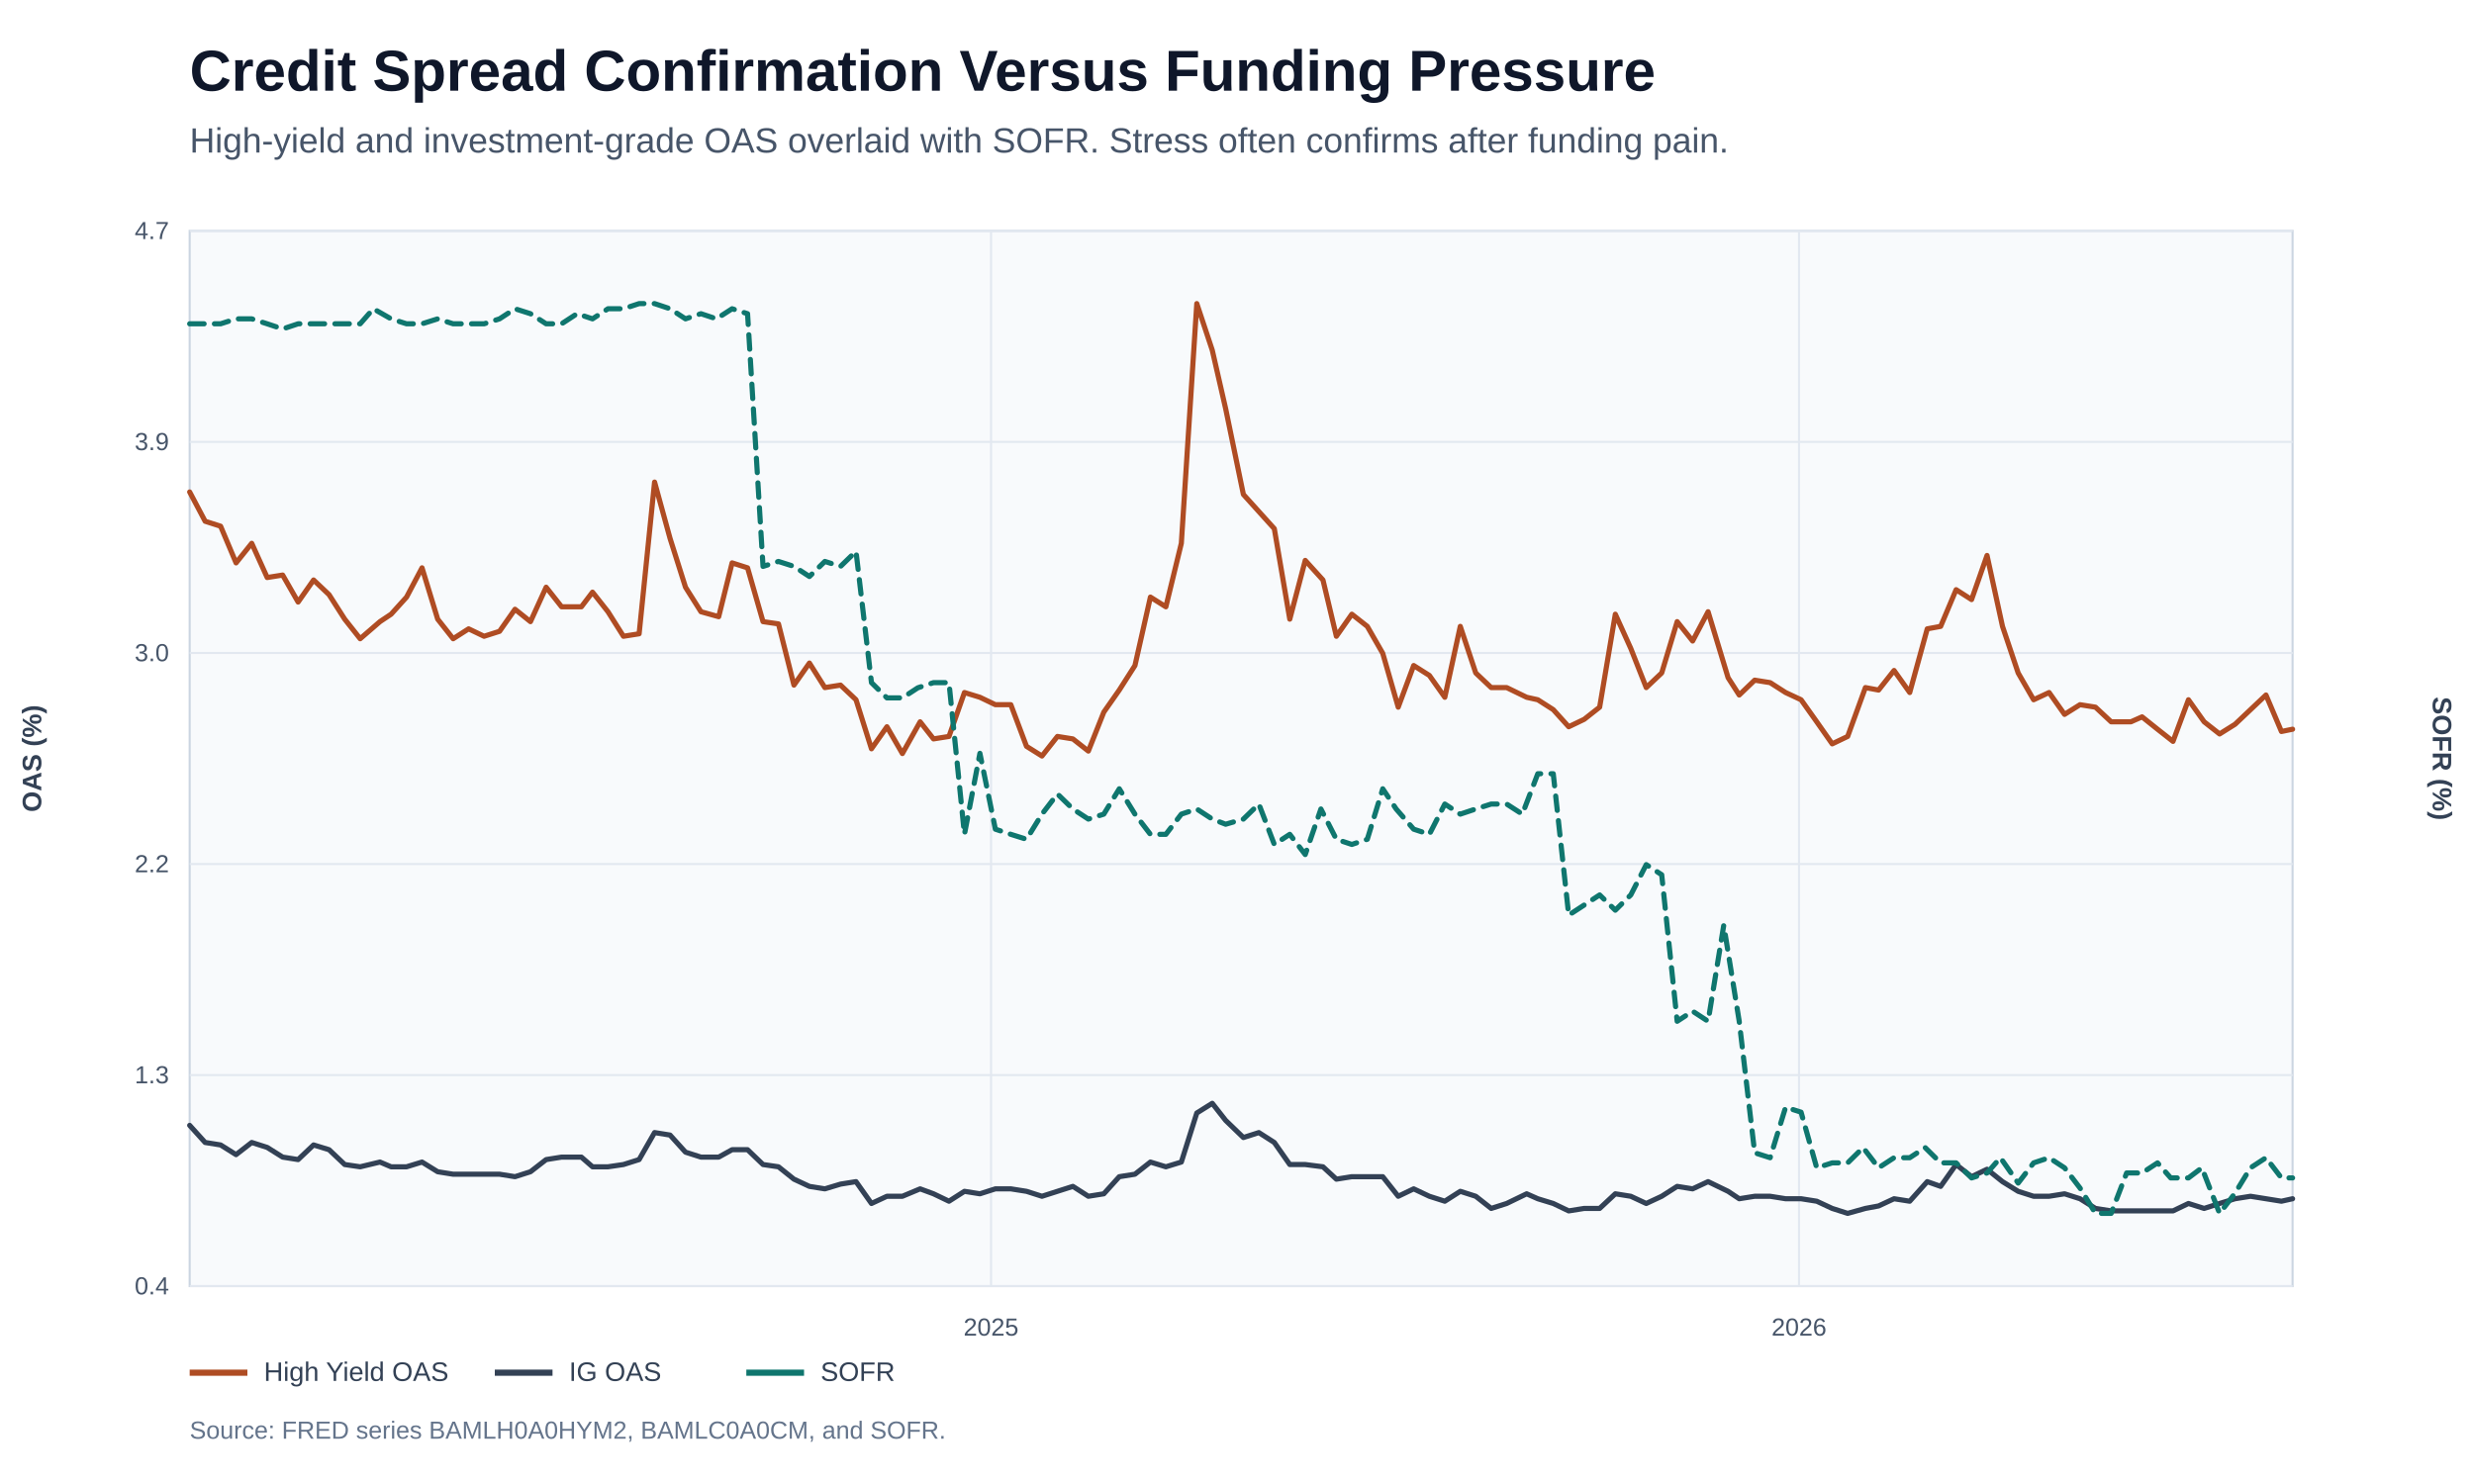
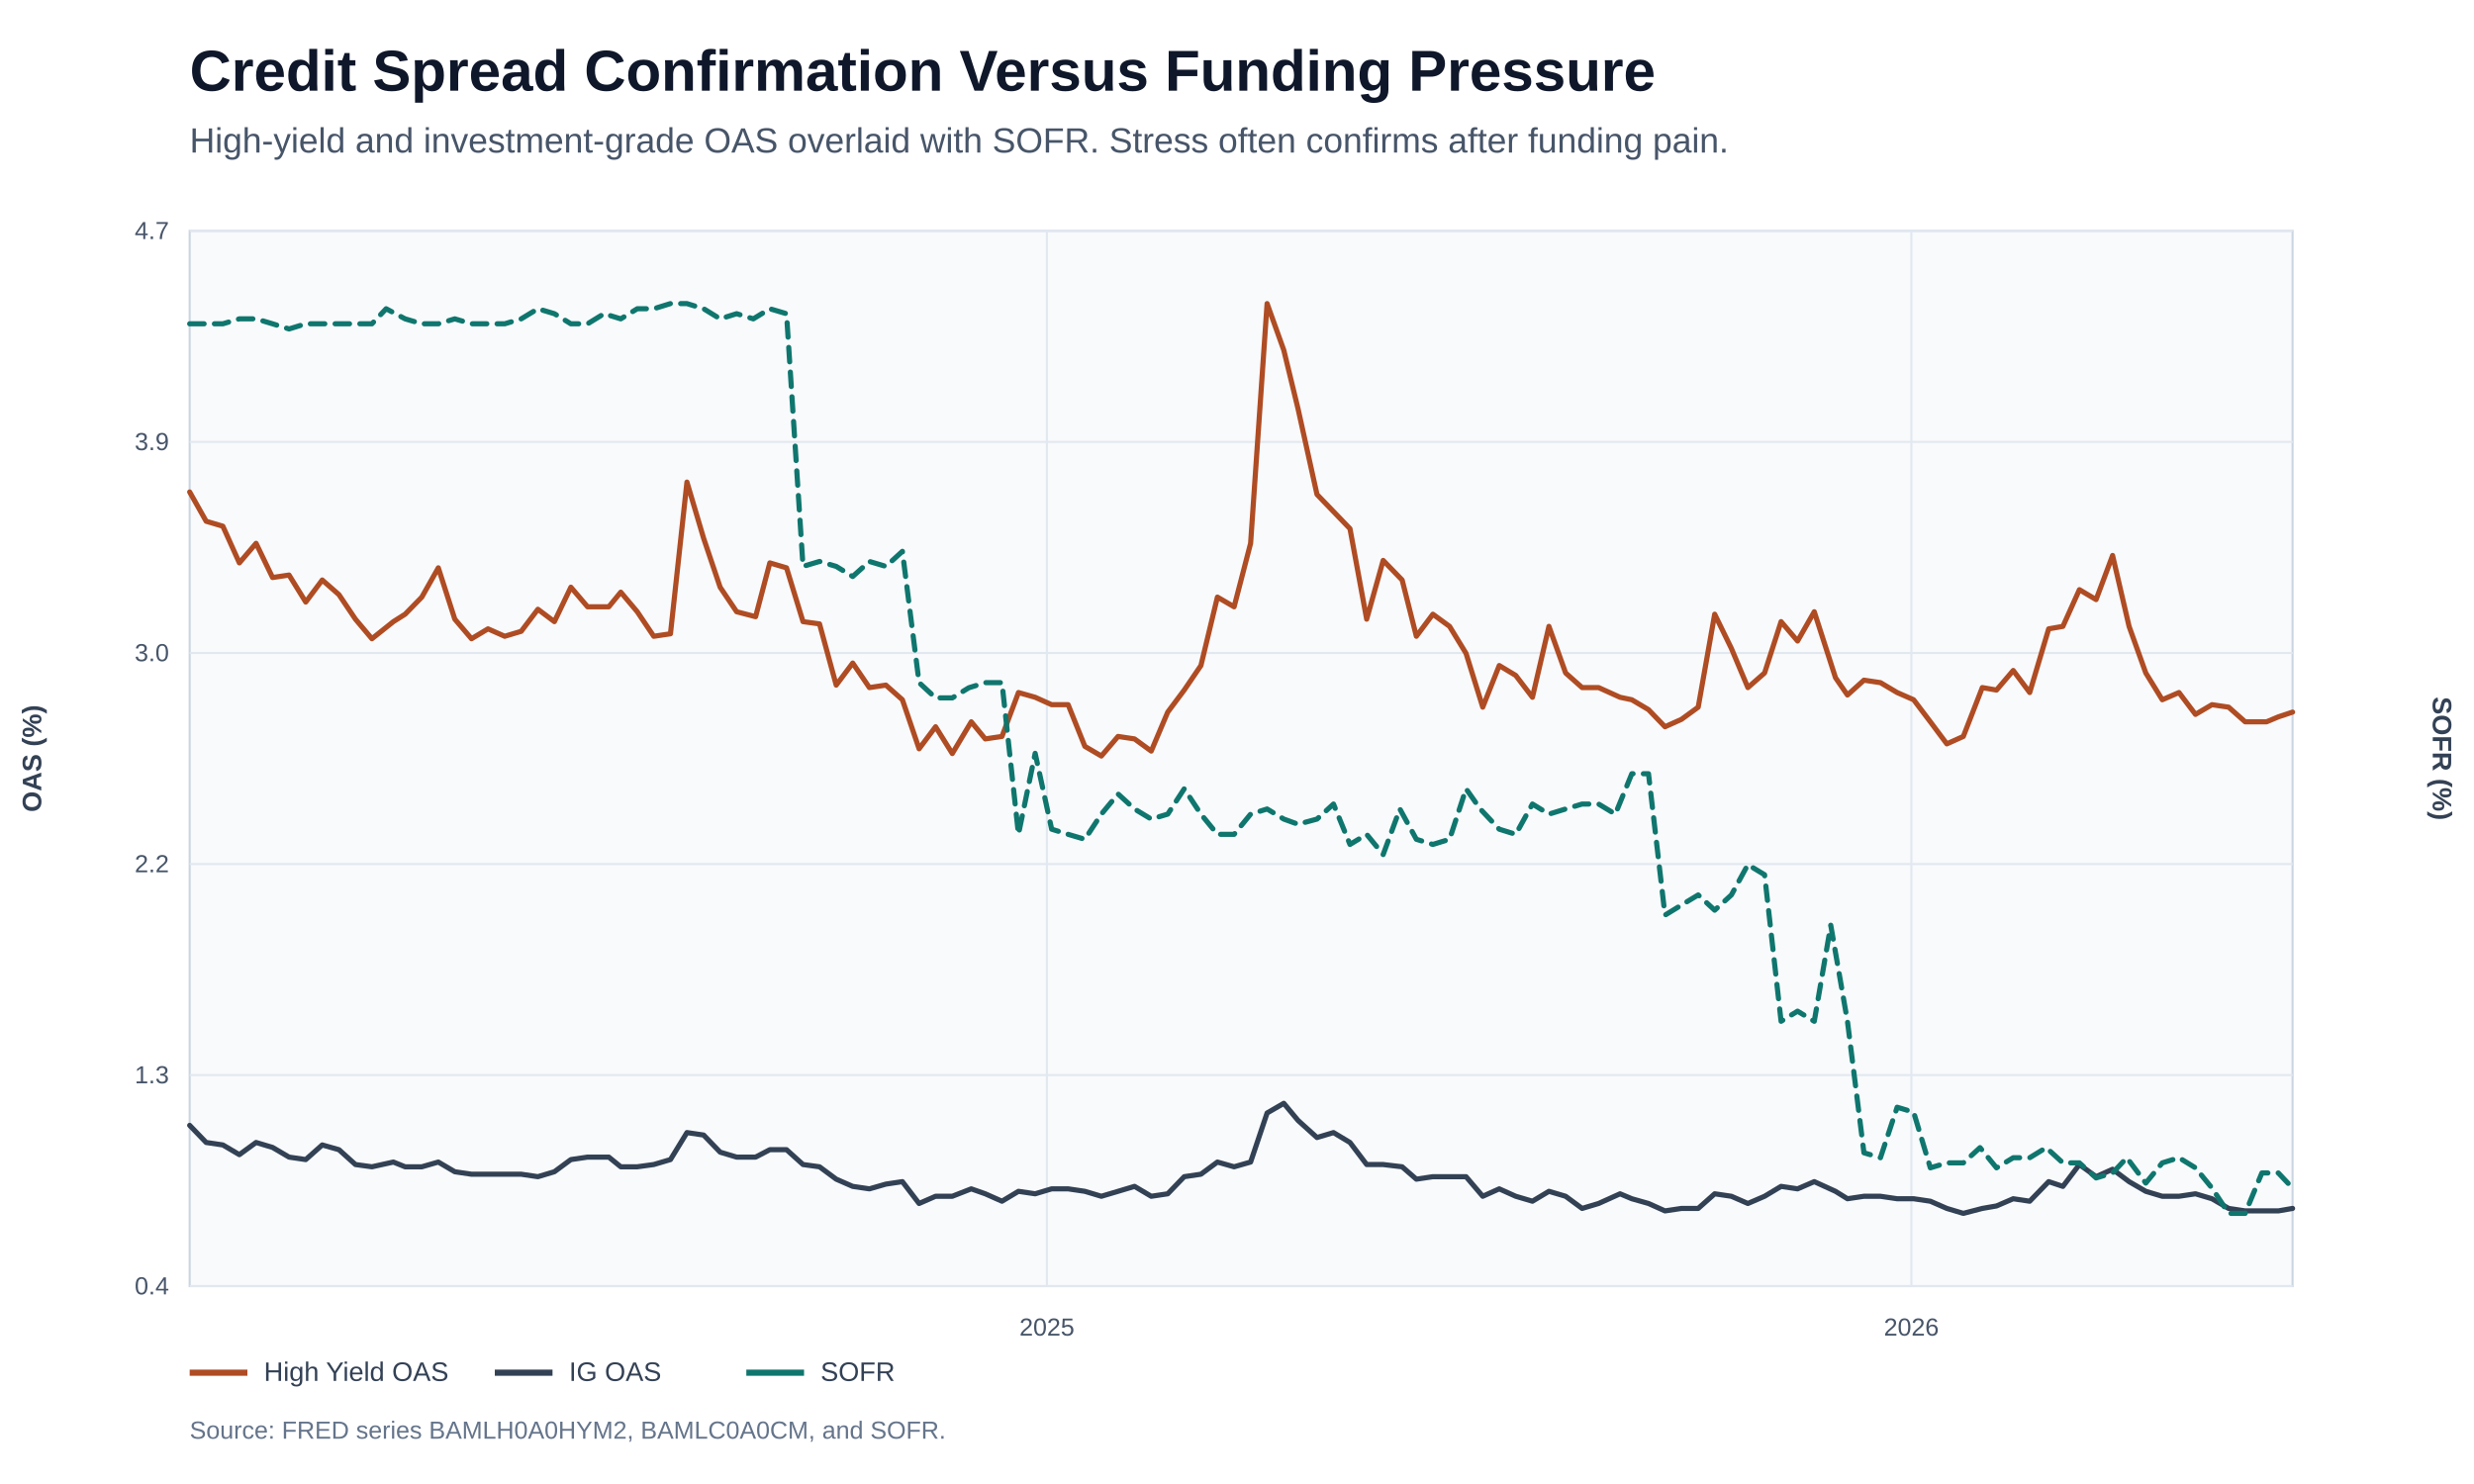
<svg xmlns="http://www.w3.org/2000/svg" viewBox="0 0 1200 720" role="img">
  <style>
  .title { font: 700 28px Arial, sans-serif; fill: #0f172a; }
  .subtitle { font: 400 17px Arial, sans-serif; fill: #475569; }
  .axis { font: 12px Arial, sans-serif; fill: #475569; }
  .label { font: 700 13px Arial, sans-serif; fill: #334155; }
  .legend { font: 13px Arial, sans-serif; fill: #334155; }
  .note { font: 12px Arial, sans-serif; fill: #64748b; }
</style>
  <rect width="1200" height="720" fill="#ffffff" />
  <text x="92" y="44" class="title">Credit Spread Confirmation Versus Funding Pressure</text>
  <text x="92" y="74" class="subtitle">High-yield and investment-grade OAS overlaid with SOFR. Stress often confirms after funding pain.</text>
  <rect x="92" y="112" width="1020" height="512" fill="#f8fafc" stroke="#cbd5e1" />
  <line x1="92" y1="624.0" x2="1112" y2="624.0" stroke="#e2e8f0" stroke-width="1" />
  <text x="82" y="628.0" text-anchor="end" class="axis">0.4</text>
  <line x1="92" y1="521.6" x2="1112" y2="521.6" stroke="#e2e8f0" stroke-width="1" />
  <text x="82" y="525.6" text-anchor="end" class="axis">1.3</text>
  <line x1="92" y1="419.2" x2="1112" y2="419.2" stroke="#e2e8f0" stroke-width="1" />
  <text x="82" y="423.2" text-anchor="end" class="axis">2.2</text>
  <line x1="92" y1="316.8" x2="1112" y2="316.8" stroke="#e2e8f0" stroke-width="1" />
  <text x="82" y="320.8" text-anchor="end" class="axis">3.0</text>
  <line x1="92" y1="214.4" x2="1112" y2="214.4" stroke="#e2e8f0" stroke-width="1" />
  <text x="82" y="218.4" text-anchor="end" class="axis">3.9</text>
  <line x1="92" y1="112.0" x2="1112" y2="112.0" stroke="#e2e8f0" stroke-width="1" />
  <text x="82" y="116.0" text-anchor="end" class="axis">4.7</text>
-   <line x1="480.7" y1="112" x2="480.7" y2="624" stroke="#e2e8f0" stroke-width="1" />
-   <text x="480.7" y="648" text-anchor="middle" class="axis">2025</text>
-   <line x1="872.6" y1="112" x2="872.6" y2="624" stroke="#e2e8f0" stroke-width="1" />
-   <text x="872.6" y="648" text-anchor="middle" class="axis">2026</text>
-   <polyline points="92.0,238.7 99.5,252.9 107.0,255.3 114.5,273.1 122.1,263.6 129.6,280.2 137.1,279.0 144.6,292.1 152.1,281.4 159.6,288.5 167.2,300.4 174.7,309.9 184.3,301.6 189.7,298.0 197.2,289.7 204.7,275.5 212.3,300.4 219.8,309.9 227.3,305.1 234.8,308.7 242.3,306.3 249.8,295.6 257.3,301.6 264.9,284.9 272.4,294.4 282.0,294.4 287.4,287.3 294.9,296.8 302.4,308.7 310.0,307.5 317.5,233.9 325.0,261.2 332.5,284.9 340.0,296.8 348.6,299.2 355.1,273.1 362.6,275.5 370.1,301.6 377.6,302.7 385.1,332.4 392.6,321.7 400.1,333.6 407.7,332.4 415.2,339.5 422.7,363.3 430.2,352.6 437.7,365.6 446.3,350.2 452.8,358.5 460.3,357.3 467.8,336.0 475.3,338.3 482.8,341.9 490.3,341.9 497.9,362.1 505.4,366.8 512.9,357.3 520.4,358.5 527.9,364.4 535.4,345.5 542.9,334.8 550.5,322.9 558.0,289.7 565.5,294.4 573.0,263.6 580.5,147.3 588.0,169.9 594.5,198.3 603.1,239.9 610.6,248.2 618.1,256.5 625.6,300.4 633.1,271.9 641.7,281.4 648.2,308.7 655.7,298.0 663.2,303.9 670.7,317.0 678.2,343.1 685.7,322.9 693.3,327.7 700.8,338.3 708.3,303.9 715.8,326.5 723.3,333.6 730.8,333.6 740.5,338.3 745.9,339.5 753.4,344.3 760.9,352.6 768.4,349.0 775.9,343.1 783.5,298.0 791.0,314.6 798.5,333.6 806.0,326.5 813.5,301.6 821.0,311.0 828.5,296.8 838.2,328.8 843.6,337.2 851.1,330.0 858.6,331.2 866.1,336.0 873.6,339.5 881.2,350.2 888.7,360.9 896.2,357.3 904.8,333.6 911.2,334.8 918.7,325.3 926.3,336.0 934.8,305.1 941.3,303.9 948.8,286.1 956.3,290.9 963.8,269.5 971.3,303.9 978.9,326.5 986.4,339.5 993.9,336.0 1001.4,346.6 1008.9,341.9 1016.4,343.1 1024.0,350.2 1033.6,350.2 1039.0,347.8 1046.5,353.8 1054.0,359.7 1061.5,339.5 1069.1,350.2 1076.6,356.1 1084.1,351.4 1091.6,344.3 1099.1,337.2 1106.6,354.9 1112.0,353.8" fill="none" stroke="#af4c23" stroke-width="2.5" stroke-linejoin="round" stroke-linecap="round" />
-   <polyline points="92.0,546.0 99.5,554.3 107.0,555.5 114.5,560.2 122.1,554.3 129.6,556.7 137.1,561.4 144.6,562.6 152.1,555.5 159.6,557.8 167.2,565.0 174.7,566.1 184.3,563.8 189.7,566.1 197.2,566.1 204.7,563.8 212.3,568.5 219.8,569.7 227.3,569.7 234.8,569.7 242.3,569.7 249.8,570.9 257.3,568.5 264.9,562.6 272.4,561.4 282.0,561.4 287.4,566.1 294.9,566.1 302.4,565.0 310.0,562.6 317.5,549.5 325.0,550.7 332.5,559.0 340.0,561.4 348.6,561.4 355.1,557.8 362.6,557.8 370.1,565.0 377.6,566.1 385.1,572.1 392.6,575.6 400.1,576.8 407.7,574.5 415.2,573.3 422.7,583.9 430.2,580.4 437.7,580.4 446.3,576.8 452.8,579.2 460.3,582.8 467.8,578.0 475.3,579.2 482.8,576.8 490.3,576.8 497.9,578.0 505.4,580.4 512.9,578.0 520.4,575.6 527.9,580.4 535.4,579.2 542.9,570.9 550.5,569.7 558.0,563.8 565.5,566.1 573.0,563.8 580.5,540.0 588.0,535.3 594.5,543.6 603.1,551.9 610.6,549.5 618.1,554.3 625.6,565.0 633.1,565.0 641.7,566.1 648.2,572.1 655.7,570.9 663.2,570.9 670.7,570.9 678.2,580.4 685.7,576.8 693.3,580.4 700.8,582.8 708.3,578.0 715.8,580.4 723.3,586.3 730.8,583.9 740.5,579.2 745.9,581.6 753.4,583.9 760.9,587.5 768.4,586.3 775.9,586.3 783.5,579.2 791.0,580.4 798.5,583.9 806.0,580.4 813.5,575.6 821.0,576.8 828.5,573.3 838.2,578.0 843.6,581.6 851.1,580.4 858.6,580.4 866.1,581.6 873.6,581.6 881.2,582.8 888.7,586.3 896.2,588.7 904.8,586.3 911.2,585.1 918.7,581.6 926.3,582.8 934.8,573.3 941.3,575.6 948.8,565.0 956.3,570.9 963.8,567.3 971.3,573.3 978.9,578.0 986.4,580.4 993.9,580.4 1001.4,579.2 1008.9,581.6 1016.4,586.3 1024.0,587.5 1033.6,587.5 1039.0,587.5 1046.5,587.5 1054.0,587.5 1061.5,583.9 1069.1,586.3 1076.6,583.9 1084.1,581.6 1091.6,580.4 1099.1,581.6 1106.6,582.8 1112.0,581.6" fill="none" stroke="#334155" stroke-width="2.5" stroke-linejoin="round" stroke-linecap="round" />
-   <polyline points="92.0,157.1 99.5,157.1 107.0,157.1 114.5,154.7 122.1,154.7 129.6,157.1 137.1,159.6 144.6,157.1 152.1,157.1 159.6,157.1 167.2,157.1 174.7,157.1 181.1,149.8 189.7,154.7 197.2,157.1 204.7,157.1 212.3,154.7 219.8,157.1 227.3,157.1 234.8,157.1 242.3,154.7 249.8,149.8 257.3,152.2 264.9,157.1 272.4,157.1 279.9,152.2 287.4,154.7 294.9,149.8 302.4,149.8 310.0,147.3 317.5,147.3 325.0,149.8 332.5,154.7 340.0,152.2 347.5,154.7 355.1,149.8 362.6,152.2 370.1,274.8 377.6,272.4 385.1,274.8 392.6,279.7 400.1,272.4 407.7,274.8 415.2,267.5 422.7,331.2 430.2,338.6 437.7,338.6 445.2,333.7 452.8,331.2 460.3,331.2 467.8,404.8 475.3,365.5 482.8,402.3 490.3,404.8 497.9,407.2 505.4,395.0 512.9,385.2 520.4,392.5 527.9,397.4 535.4,395.0 542.9,382.7 550.5,395.0 558.0,404.8 565.5,404.8 573.0,395.0 580.5,392.5 588.0,397.4 594.5,399.9 603.1,397.4 610.6,390.1 618.1,409.7 625.6,404.8 633.1,414.6 640.7,392.5 648.2,407.2 655.7,409.7 663.2,407.2 670.7,382.7 677.2,392.5 685.7,402.3 693.3,404.8 700.8,390.1 708.3,395.0 715.8,392.5 723.3,390.1 730.8,390.1 738.4,395.0 745.9,375.4 753.4,375.4 760.9,444.0 768.4,439.1 775.9,434.2 783.5,441.6 791.0,434.2 798.5,419.5 806.0,424.4 813.5,495.5 821.0,490.6 828.5,495.5 836.1,448.9 843.6,495.5 851.1,559.3 858.6,561.7 866.1,537.2 873.6,539.6 881.2,566.6 888.7,564.2 896.2,564.2 903.7,556.8 911.2,566.6 918.7,561.7 926.3,561.7 933.8,556.8 941.3,564.2 948.8,564.2 956.3,571.5 963.8,569.1 970.3,561.7 978.9,574.0 986.4,564.2 993.9,561.7 1001.4,566.6 1008.9,576.4 1016.4,588.7 1024.0,588.7 1031.5,569.1 1039.0,569.1 1046.5,564.2 1052.9,571.5 1061.5,571.5 1068.0,566.6 1076.6,588.7 1084.1,578.9 1091.6,566.6 1099.1,561.7 1106.6,571.5 1112.0,571.5" fill="none" stroke="#0f766e" stroke-width="2.5" stroke-linejoin="round" stroke-linecap="round" stroke-dasharray="7 5" />
+   <line x1="507.8" y1="112" x2="507.8" y2="624" stroke="#e2e8f0" stroke-width="1" />
+   <text x="507.8" y="648" text-anchor="middle" class="axis">2025</text>
+   <line x1="927.1" y1="112" x2="927.1" y2="624" stroke="#e2e8f0" stroke-width="1" />
+   <text x="927.1" y="648" text-anchor="middle" class="axis">2026</text>
+   <polyline points="92.0,238.7 100.0,252.9 108.1,255.3 116.1,273.1 124.2,263.6 132.2,280.2 140.2,279.0 148.3,292.1 156.3,281.4 164.4,288.5 172.4,300.4 180.4,309.9 190.8,301.6 196.5,298.0 204.6,289.7 212.6,275.5 220.6,300.4 228.7,309.9 236.7,305.1 244.8,308.7 252.8,306.3 260.9,295.6 268.9,301.6 276.9,284.9 285.0,294.4 295.3,294.4 301.1,287.3 309.1,296.8 317.1,308.7 325.2,307.5 333.2,233.9 341.3,261.2 349.3,284.9 357.3,296.8 366.5,299.2 373.4,273.1 381.5,275.5 389.5,301.6 397.5,302.7 405.6,332.4 413.6,321.7 421.7,333.6 429.7,332.4 437.7,339.5 445.8,363.3 453.8,352.6 461.9,365.6 471.1,350.2 477.9,358.5 486.0,357.3 494.0,336.0 502.1,338.3 510.1,341.9 518.1,341.9 526.2,362.1 534.2,366.8 542.3,357.3 550.3,358.5 558.4,364.4 566.4,345.5 574.4,334.8 582.5,322.9 590.5,289.7 598.6,294.4 606.6,263.6 614.6,147.3 622.7,169.9 629.6,198.3 638.8,239.9 646.8,248.2 654.8,256.5 662.9,300.4 670.9,271.9 680.1,281.4 687.0,308.7 695.0,298.0 703.1,303.9 711.1,317.0 719.2,343.1 727.2,322.9 735.2,327.7 743.3,338.3 751.3,303.9 759.4,326.5 767.4,333.6 775.4,333.6 785.8,338.3 791.5,339.5 799.6,344.3 807.6,352.6 815.6,349.0 823.7,343.1 831.7,298.0 839.8,314.6 847.8,333.6 855.9,326.5 863.9,301.6 871.9,311.0 880.0,296.8 890.3,328.8 896.1,337.2 904.1,330.0 912.1,331.2 920.2,336.0 928.2,339.5 936.3,350.2 944.3,360.9 952.3,357.3 961.5,333.6 968.4,334.8 976.5,325.3 984.5,336.0 993.7,305.1 1000.6,303.9 1008.6,286.1 1016.7,290.9 1024.7,269.5 1032.7,303.9 1040.8,326.5 1048.8,339.5 1056.9,336.0 1064.9,346.6 1072.9,341.9 1081.0,343.1 1089.0,350.2 1099.4,350.2 1105.1,347.8 1112.0,345.5" fill="none" stroke="#af4c23" stroke-width="2.5" stroke-linejoin="round" stroke-linecap="round" />
+   <polyline points="92.0,546.0 100.0,554.3 108.1,555.5 116.1,560.2 124.2,554.3 132.2,556.7 140.2,561.4 148.3,562.6 156.3,555.5 164.4,557.8 172.4,565.0 180.4,566.1 190.8,563.8 196.5,566.1 204.6,566.1 212.6,563.8 220.6,568.5 228.7,569.7 236.7,569.7 244.8,569.7 252.8,569.7 260.9,570.9 268.9,568.5 276.9,562.6 285.0,561.4 295.3,561.4 301.1,566.1 309.1,566.1 317.1,565.0 325.2,562.6 333.2,549.5 341.3,550.7 349.3,559.0 357.3,561.4 366.5,561.4 373.4,557.8 381.5,557.8 389.5,565.0 397.5,566.1 405.6,572.1 413.6,575.6 421.7,576.8 429.7,574.5 437.7,573.3 445.8,583.9 453.8,580.4 461.9,580.4 471.1,576.8 477.9,579.2 486.0,582.8 494.0,578.0 502.1,579.2 510.1,576.8 518.1,576.8 526.2,578.0 534.2,580.4 542.3,578.0 550.3,575.6 558.4,580.4 566.4,579.2 574.4,570.9 582.5,569.7 590.5,563.8 598.6,566.1 606.6,563.8 614.6,540.0 622.7,535.3 629.6,543.6 638.8,551.9 646.8,549.5 654.8,554.3 662.9,565.0 670.9,565.0 680.1,566.1 687.0,572.1 695.0,570.9 703.1,570.9 711.1,570.9 719.2,580.4 727.2,576.8 735.2,580.4 743.3,582.8 751.3,578.0 759.4,580.4 767.4,586.3 775.4,583.9 785.8,579.2 791.5,581.6 799.6,583.9 807.6,587.5 815.6,586.3 823.7,586.3 831.7,579.2 839.8,580.4 847.8,583.9 855.9,580.4 863.9,575.6 871.9,576.8 880.0,573.3 890.3,578.0 896.1,581.6 904.1,580.4 912.1,580.4 920.2,581.6 928.2,581.6 936.3,582.8 944.3,586.3 952.3,588.7 961.5,586.3 968.4,585.1 976.5,581.6 984.5,582.8 993.7,573.3 1000.6,575.6 1008.6,565.0 1016.7,570.9 1024.7,567.3 1032.7,573.3 1040.8,578.0 1048.8,580.4 1056.9,580.4 1064.9,579.2 1072.9,581.6 1081.0,586.3 1089.0,587.5 1099.4,587.5 1105.1,587.5 1112.0,586.3" fill="none" stroke="#334155" stroke-width="2.5" stroke-linejoin="round" stroke-linecap="round" />
+   <polyline points="92.0,157.1 100.0,157.1 108.1,157.1 116.1,154.7 124.2,154.7 132.2,157.1 140.2,159.6 148.3,157.1 156.3,157.1 164.4,157.1 172.4,157.1 180.4,157.1 187.3,149.8 196.5,154.7 204.6,157.1 212.6,157.1 220.6,154.7 228.7,157.1 236.7,157.1 244.8,157.1 252.8,154.7 260.9,149.8 268.9,152.2 276.9,157.1 285.0,157.1 293.0,152.2 301.1,154.7 309.1,149.8 317.1,149.8 325.2,147.3 333.2,147.3 341.3,149.8 349.3,154.7 357.3,152.2 365.4,154.7 373.4,149.8 381.5,152.2 389.5,274.8 397.5,272.4 405.6,274.8 413.6,279.7 421.7,272.4 429.7,274.8 437.7,267.5 445.8,331.2 453.8,338.6 461.9,338.6 469.9,333.7 477.9,331.2 486.0,331.2 494.0,404.8 502.1,365.5 510.1,402.3 518.1,404.8 526.2,407.2 534.2,395.0 542.3,385.2 550.3,392.5 558.4,397.4 566.4,395.0 574.4,382.7 582.5,395.0 590.5,404.8 598.6,404.8 606.6,395.0 614.6,392.5 622.7,397.4 629.6,399.9 638.8,397.4 646.8,390.1 654.8,409.7 662.9,404.8 670.9,414.6 679.0,392.5 687.0,407.2 695.0,409.7 703.1,407.2 711.1,382.7 718.0,392.5 727.2,402.3 735.2,404.8 743.3,390.1 751.3,395.0 759.4,392.5 767.4,390.1 775.4,390.1 783.5,395.0 791.5,375.4 799.6,375.4 807.6,444.0 815.6,439.1 823.7,434.2 831.7,441.6 839.8,434.2 847.8,419.5 855.9,424.4 863.9,495.5 871.9,490.6 880.0,495.5 888.0,448.9 896.1,495.5 904.1,559.3 912.1,561.7 920.2,537.2 928.2,539.6 936.3,566.6 944.3,564.2 952.3,564.2 960.4,556.8 968.4,566.6 976.5,561.7 984.5,561.7 992.5,556.8 1000.6,564.2 1008.6,564.2 1016.7,571.5 1024.7,569.1 1031.6,561.7 1040.8,574.0 1048.8,564.2 1056.9,561.7 1064.9,566.6 1072.9,576.4 1081.0,588.7 1089.0,588.7 1097.1,569.1 1105.1,569.1 1112.0,576.4" fill="none" stroke="#0f766e" stroke-width="2.5" stroke-linejoin="round" stroke-linecap="round" stroke-dasharray="7 5" />
  <text x="20" y="368.0" transform="rotate(-90 20 368.0)" class="label" text-anchor="middle">OAS (%)</text>
  <text x="1180" y="368.0" transform="rotate(90 1180 368.0)" class="label" text-anchor="middle">SOFR (%)</text>
  <line x1="92" y1="666" x2="120" y2="666" stroke="#af4c23" stroke-width="3" />
  <text x="128" y="670" class="legend">High Yield OAS</text>
  <line x1="240" y1="666" x2="268" y2="666" stroke="#334155" stroke-width="3" />
  <text x="276" y="670" class="legend">IG OAS</text>
  <line x1="362" y1="666" x2="390" y2="666" stroke="#0f766e" stroke-width="3" />
  <text x="398" y="670" class="legend">SOFR</text>
  <text x="92" y="698" class="note">Source: FRED series BAMLH0A0HYM2, BAMLC0A0CM, and SOFR.</text>
</svg>
